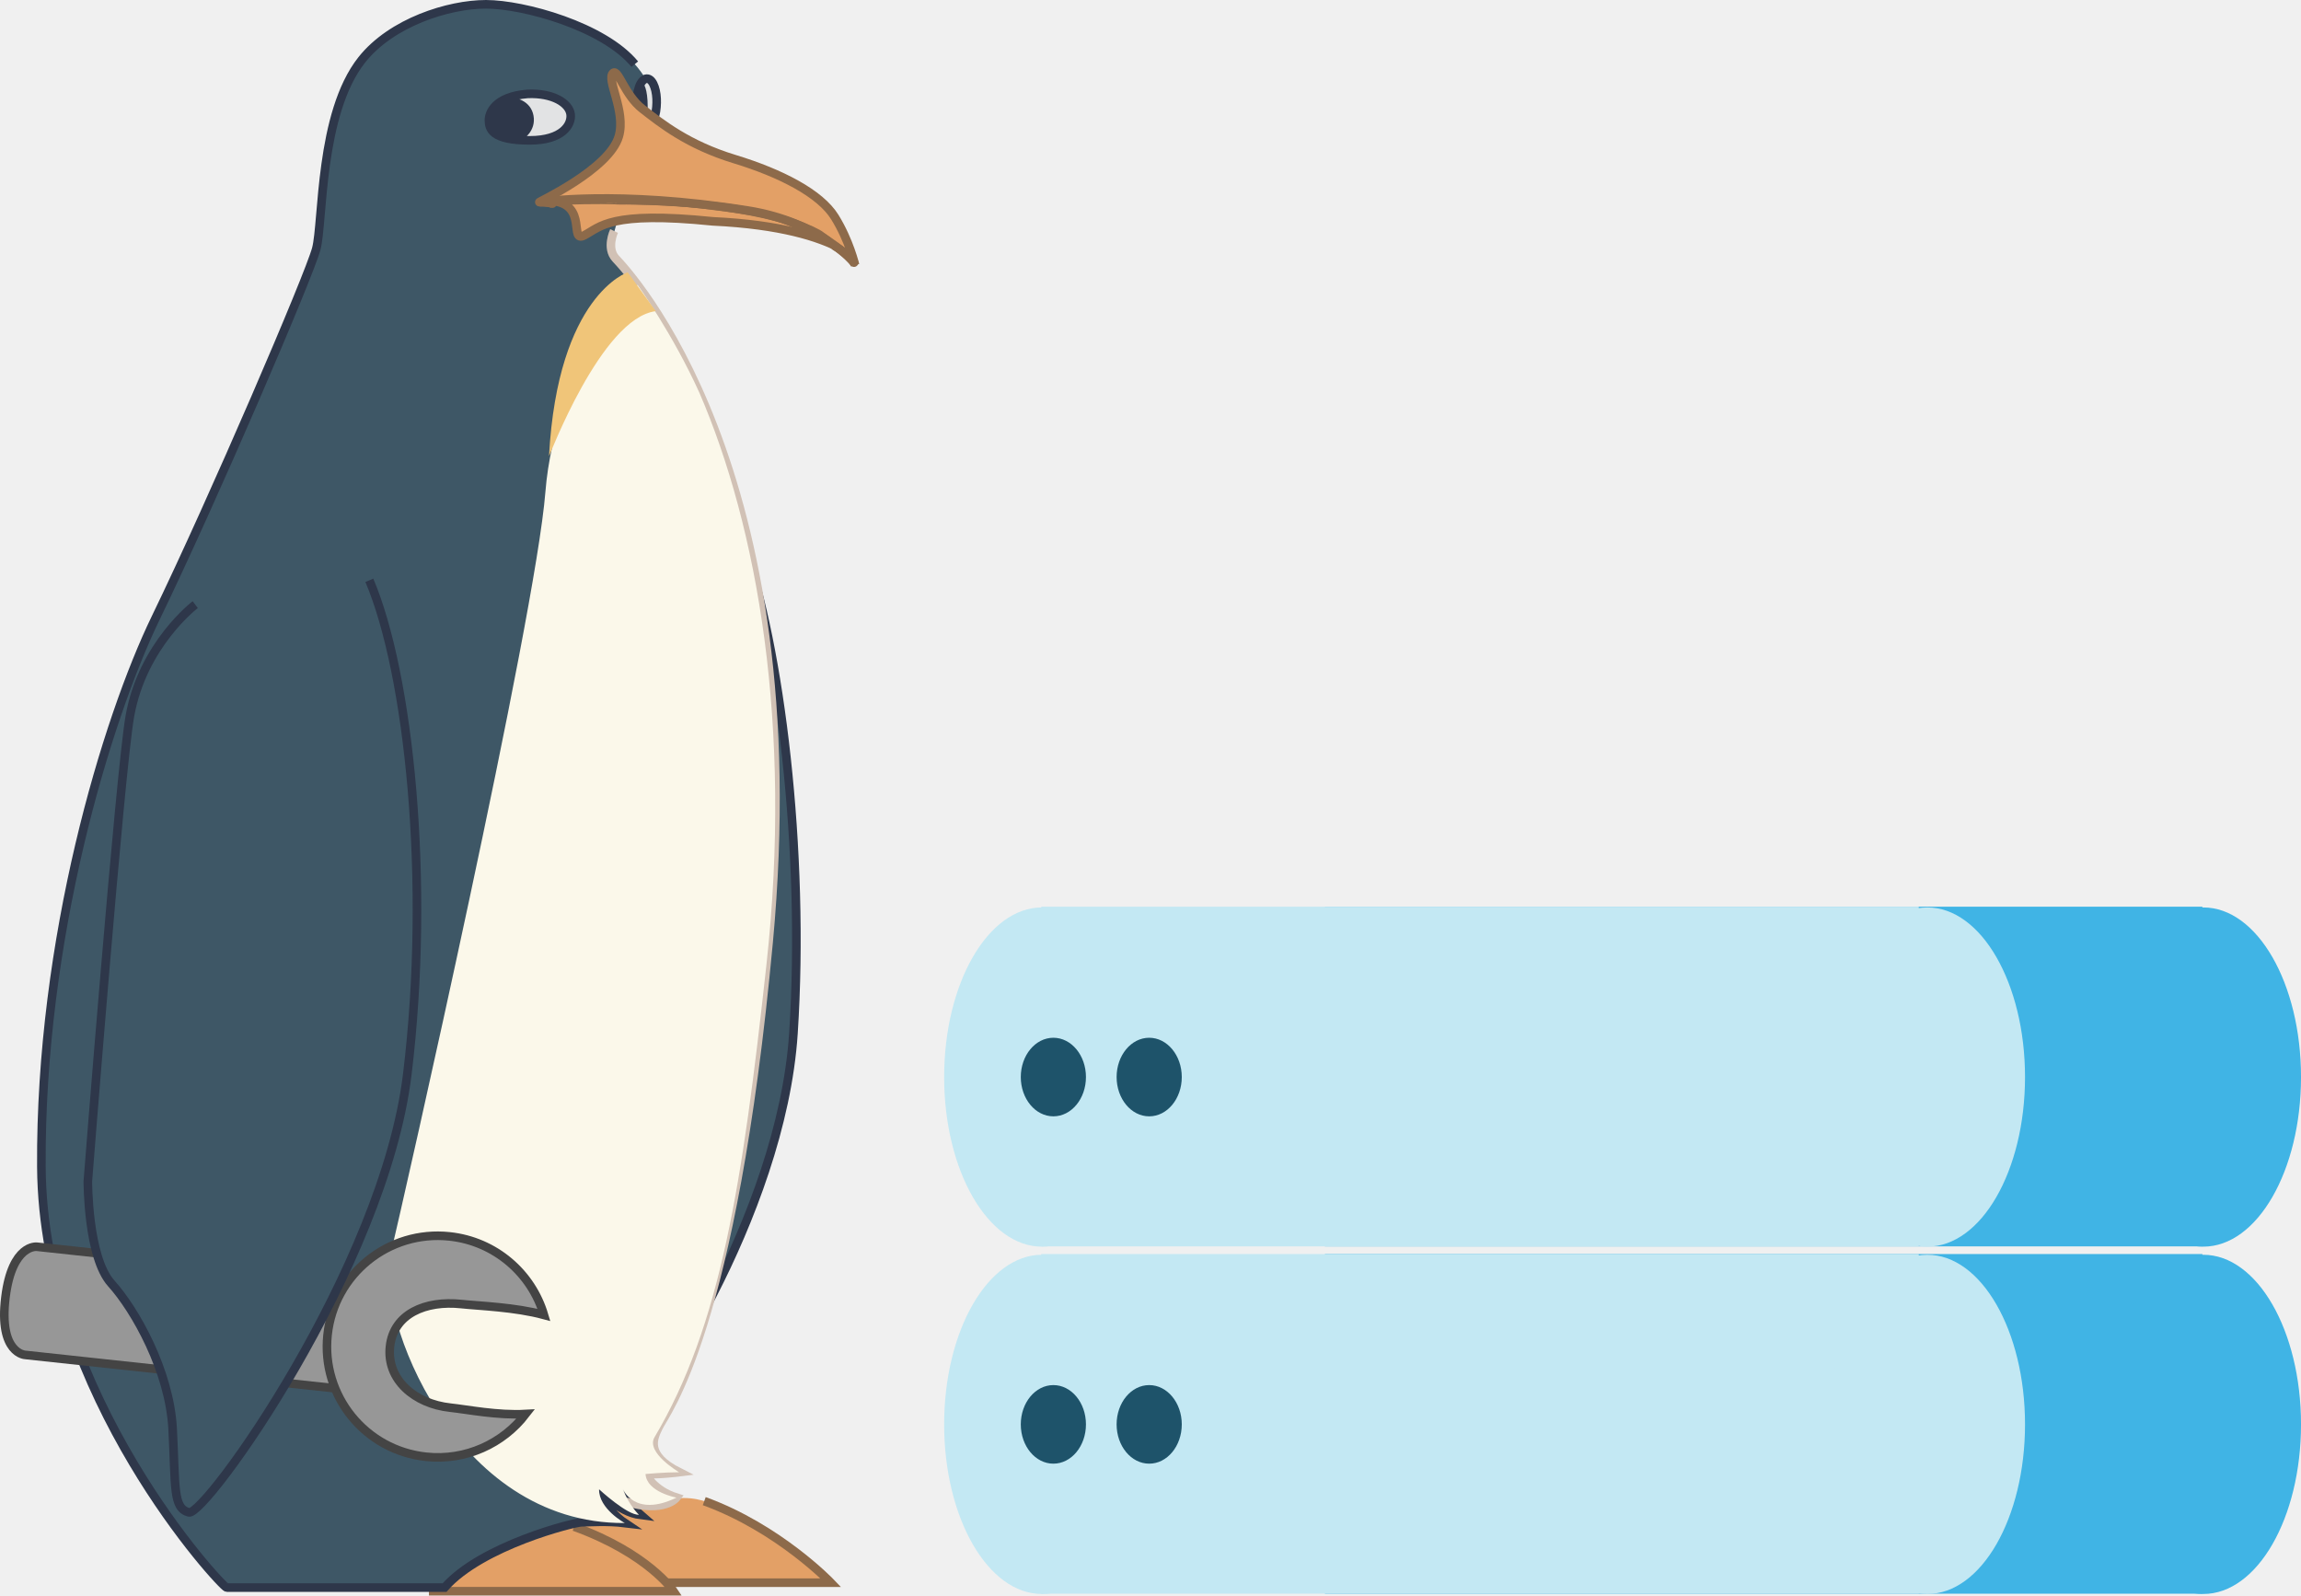
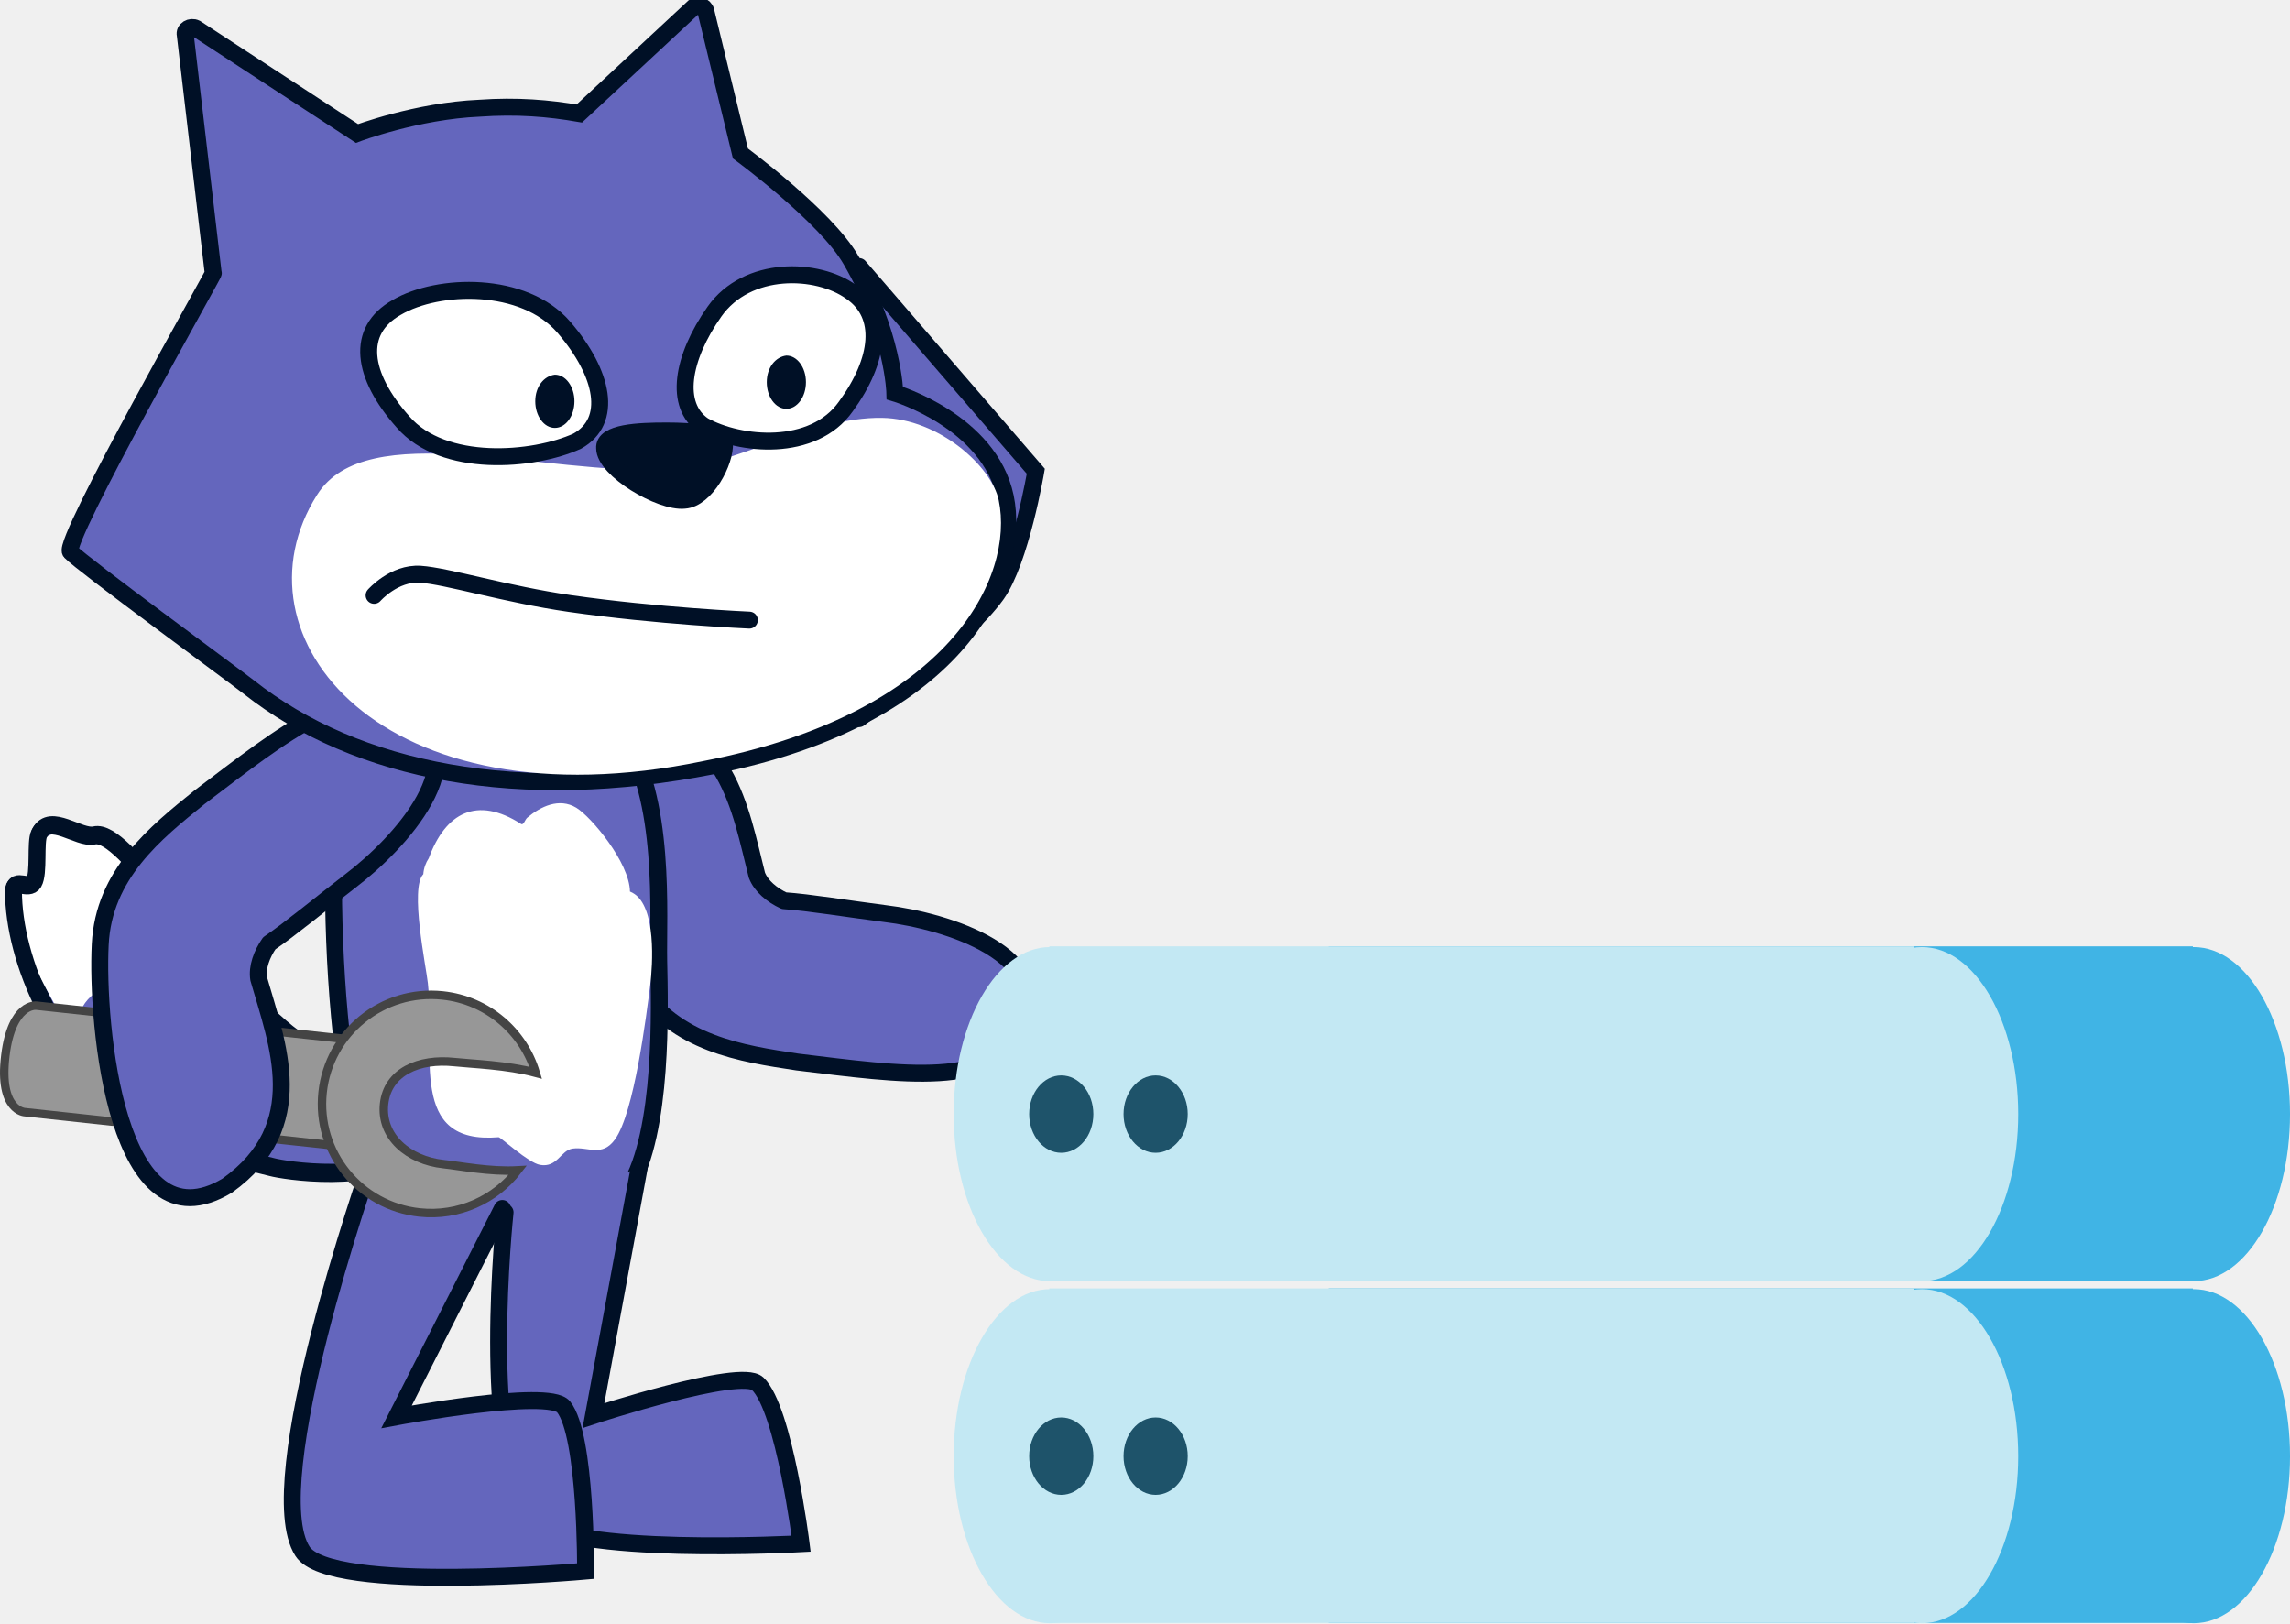
- <svg xmlns="http://www.w3.org/2000/svg" version="1.1" width="133.823" height="92.792" viewBox="0,0,133.823,92.792">
-   <g transform="translate(-172.9634,-133.5234)">
-     <g data-paper-data="{&quot;isPaintingLayer&quot;:true}" stroke-linejoin="miter" stroke-miterlimit="10" stroke-dasharray="" stroke-dashoffset="0" style="mix-blend-mode: normal">
-       <g data-paper-data="{&quot;index&quot;:null}" stroke-width="0.5" stroke-linecap="butt">
-         <path d="M201.194,225.499c3.688,-6.624 9.371,-4.651 9.371,-4.651c5.927,1.571 9.73,4.651 9.73,4.651h-19.1" fill="#e3a066" fill-rule="nonzero" stroke="none" />
-         <path d="M210.221,220.755c5.927,1.571 10.074,4.744 10.074,4.744h-19.459" fill="none" fill-rule="evenodd" stroke="#8d6a4a" />
-       </g>
-       <g data-paper-data="{&quot;index&quot;:null}" stroke-width="0.5" stroke-linecap="butt">
-         <path d="M207.323,225.57c2.696,-6.624 6.85,-4.651 6.85,-4.651c4.333,1.571 7.112,4.651 7.112,4.651h-13.962" fill="#e3a066" fill-rule="nonzero" stroke="none" />
-         <path d="M213.921,220.826c4.333,1.571 7.364,4.744 7.364,4.744h-14.225" fill="none" fill-rule="evenodd" stroke="#8d6a4a" />
-       </g>
-       <g data-paper-data="{&quot;index&quot;:null}" stroke-width="0.5" stroke-linecap="butt">
-         <path d="M216.206,165.22c2.09,5.752 3.598,17.756 2.902,28.41c-0.696,10.654 -8.676,22.485 -9.453,22.039c-0.777,-0.446 -0.684,-1.574 -0.957,-4.907c-0.272,-3.333 -2.056,-7.219 -3.247,-9.005c-1.191,-1.786 -1.348,-6.077 -1.348,-6.077c0,0 0.629,-22.775 0.978,-25.786c0.449,-3.878 2.871,-5.476 2.871,-5.476" fill="#3e5766" fill-rule="nonzero" stroke="none" />
-         <path d="M216.206,165.22c2.09,5.752 3.598,17.756 2.902,28.41c-0.696,10.654 -8.676,22.485 -9.453,22.039c-0.777,-0.446 -0.684,-1.574 -0.957,-4.907c-0.272,-3.333 -2.056,-7.219 -3.247,-9.005c-1.191,-1.786 -1.348,-6.077 -1.348,-6.077c0,0 0.629,-22.775 0.978,-25.786c0.449,-3.878 2.871,-5.476 2.871,-5.476" fill="none" fill-rule="evenodd" stroke="#2e374a" />
-       </g>
-       <g data-paper-data="{&quot;index&quot;:null}" stroke-width="0.5" stroke-linecap="butt">
-         <path d="M198.175,226.065c3.105,-3.164 8.182,-3.754 8.182,-3.754c4.333,1.571 5.78,3.754 5.78,3.754h-13.962" fill="#e3a066" fill-rule="nonzero" stroke="none" />
-         <path d="M206.356,222.311c4.333,1.571 5.78,3.754 5.78,3.754h-14.225" fill="none" fill-rule="evenodd" stroke="#8d6a4a" />
-       </g>
-       <path d="M209.881,137.254c0.229,0.259 0.424,0.521 0.588,0.786c0.077,0.298 0.217,0.57 0.405,0.802c1.356,3.416 -1.721,6.892 -1.721,6.892c0,0 -1.469,2.816 0.319,3.625c-0.233,13.473 -1.421,41.428 -1.43,41.898c-0.013,0.675 0.972,28.183 1.109,28.711c0.227,0.874 1.08,1.667 1.08,1.667c-1.36,-0.169 -2.426,-1.498 -2.426,-1.498c0.313,1.181 1.494,1.962 1.494,1.962c-1.026,-0.124 -2.056,-0.046 -2.517,-0.043c-0.419,0.002 -5.816,1.35 -7.961,3.797h-12.672c-0.252,0 -10.695,-11.222 -10.778,-24.47c-0.083,-13.248 3.783,-26.011 6.652,-31.929c3.331,-6.873 8.93,-19.915 9.337,-21.465c0.407,-1.55 0.164,-7.855 2.648,-10.988c1.725,-2.177 5.041,-3.227 7.223,-3.227c2.182,0 6.769,1.354 8.651,3.481z" data-paper-data="{&quot;index&quot;:null}" fill="#3e5766" fill-rule="nonzero" stroke="none" stroke-width="0.5" stroke-linecap="butt" />
-       <path d="M209.15,219.968c0.172,0.888 1.08,1.667 1.08,1.667c-1.36,-0.169 -2.426,-1.498 -2.426,-1.498c0.313,1.181 1.494,1.962 1.494,1.962c-1.026,-0.124 -2.056,-0.046 -2.517,-0.043c-0.419,0.002 -5.816,1.35 -7.961,3.797h-12.672c-0.252,0 -10.695,-11.222 -10.778,-24.47c-0.082,-13.248 3.784,-26.011 6.652,-31.929c3.332,-6.873 8.93,-19.915 9.337,-21.465c0.407,-1.55 0.165,-7.855 2.648,-10.988c1.726,-2.177 5.041,-3.227 7.223,-3.227c2.182,0 6.847,1.287 8.651,3.481" data-paper-data="{&quot;index&quot;:null}" fill="none" fill-rule="evenodd" stroke="#2e374a" stroke-width="0.5" stroke-linecap="butt" />
-       <g data-paper-data="{&quot;index&quot;:null}" stroke-width="0.5" stroke-linecap="butt">
-         <path d="M208.678,146.958c0,0 -0.472,0.993 0.095,1.603c0.706,0.759 11.469,12.037 8.892,39.743c-2.113,22.698 -5.965,27.307 -6.407,28.24c-0.294,0.621 -0.803,1.588 1.202,2.6c0,0 -1.252,0.156 -1.955,0.103c0,0 0.456,0.951 1.801,1.374c0,0 -0.689,0.914 -2.942,0.239" fill="none" fill-rule="evenodd" stroke="#d1c1b5" />
-         <g fill-rule="nonzero" stroke="none">
-           <path d="M210.043,150.091c0,0 2.056,2.863 3.596,6.275c3.376,7.805 5.42,19.386 3.901,33.247c-1.401,12.784 -2.65,20.988 -6.51,27.495c-0.529,0.892 1.431,2.037 1.431,2.037c-0.839,0 -1.955,0.103 -1.955,0.103c0.063,1.055 1.801,1.374 1.801,1.374c-2.435,1.182 -3.117,-0.494 -3.117,-0.494c0.38,0.981 0.933,1.489 0.933,1.489c-0.673,0.042 -2.318,-1.48 -2.318,-1.48c-0.022,1.139 1.494,1.962 1.494,1.962c-9.978,0.065 -14.455,-12.109 -13.634,-15.568c0.821,-3.459 8.427,-36.959 9.017,-44.384c0.59,-7.426 5.361,-12.056 5.361,-12.056" fill="#fbf8ea" />
-           <path d="M204.893,160.043c0.515,-9.372 4.578,-10.684 4.578,-10.684l1.63,2.259c-3.185,0.412 -6.214,8.538 -6.208,8.425" fill="#f0c579" />
+ <svg xmlns="http://www.w3.org/2000/svg" version="1.1" width="135.231" height="95.859" viewBox="0,0,135.231,95.859">
+   <g transform="translate(-172.2593,-131.9021)">
+     <g data-paper-data="{&quot;isPaintingLayer&quot;:true}" stroke-miterlimit="10" stroke-dasharray="" stroke-dashoffset="0" style="mix-blend-mode: normal">
+       <g>
+         <path d="M216.959,183.593c0.247,0.642 0.894,1.172 1.598,1.5c1.505,0.103 3.791,0.482 5.982,0.764c3.62,0.437 10.172,2.434 8.068,6.799c-1.625,3.55 -7.036,2.719 -13.266,1.962c-3.296,-0.498 -7.182,-1.077 -9.444,-4.556c-2.566,-3.92 -8.339,-16.19 -0.698,-16.077c6.04,0.562 6.774,5.739 7.759,9.608z" data-paper-data="{&quot;index&quot;:null}" fill="#6466bd" fill-rule="evenodd" stroke="#001026" stroke-width="1" stroke-linecap="round" stroke-linejoin="round" />
+         <g fill-rule="evenodd" stroke-width="1">
+           <path d="M197.784,196.195c0.524,0.469 1.626,1.505 -0.9,3.585c-2.526,2.08 -7.903,1.179 -8.51,1.013c-2.371,-0.568 -5.253,-1.356 -8.147,-3.29c-4.538,-2.999 -7.129,-8.972 -7.119,-13.076c0.002,-0.741 0.897,0.04 1.2,-0.477c0.328,-0.558 0.073,-2.402 0.317,-2.888c0.599,-1.194 2.34,0.341 3.217,0.139c1.831,-0.444 6.177,7.207 11.026,11.375c3.936,3.383 8.67,3.38 8.915,3.621z" fill="#6466bd" stroke="#001026" stroke-linecap="round" stroke-linejoin="round" />
+           <path d="M185.813,190.287c0,0 -5.492,-0.863 -7.437,-0.01c-1.559,0.633 -1.712,2.384 -1.706,2.957c-0.716,-1.256 -3.515,-5.565 -3.546,-8.426c-0.009,-0.792 1.073,-0.059 1.34,-0.622c0.345,-0.727 0.005,-2.176 0.511,-2.813c0.516,-0.651 2.747,0.183 3.348,0.168c1.6,0.112 7.491,8.746 7.491,8.746z" fill="#ffffff" stroke="none" stroke-linecap="butt" stroke-linejoin="miter" />
+           <path d="M197.732,196.273c0.524,0.469 1.626,1.505 -0.9,3.585c-2.526,2.08 -7.903,1.179 -8.51,1.013c-2.371,-0.568 -5.253,-1.356 -8.147,-3.29c-4.538,-2.999 -7.129,-8.972 -7.119,-13.076c0.002,-0.741 0.897,0.04 1.2,-0.477c0.328,-0.558 0.073,-2.402 0.317,-2.888c0.599,-1.194 2.34,0.341 3.217,0.139c1.831,-0.444 6.177,7.207 11.026,11.375c3.936,3.383 8.67,3.38 8.915,3.621z" fill="none" stroke="#001026" stroke-linecap="round" stroke-linejoin="round" />
+         </g>
+         <g fill-rule="nonzero" stroke-width="1" stroke-linejoin="miter">
+           <path d="M209.004,175.253c2.611,3.699 2.1,10.767 2.155,13.429c0.056,2.707 0.271,10.032 -1.752,13.384c-1.794,2.973 -13.062,2.502 -14.967,-0.501c-2.751,-4.335 -3.246,-24.162 -1.349,-27.125c1.657,-2.589 13.537,-2.553 15.913,0.812z" fill="#6466bd" stroke="#001026" stroke-linecap="round" />
+           <path d="M209.621,184.632c1.426,0.775 1.174,4.323 1.041,5.388c-0.237,1.899 -0.956,7.601 -2.083,9.166c-0.771,1.07 -1.583,0.42 -2.499,0.545c-0.712,0.097 -0.901,1.142 -1.929,0.963c-0.698,-0.121 -2.328,-1.643 -2.447,-1.633c-5.372,0.449 -3.73,-4.846 -4.178,-9.097c-0.104,-0.981 -1.078,-5.621 -0.269,-6.437c0.025,-0.348 0.141,-0.671 0.324,-0.946c0.981,-2.677 2.839,-3.694 5.452,-2.019c0.145,0.093 0.229,-0.258 0.361,-0.37c0.784,-0.662 1.885,-1.197 2.894,-0.591c0.862,0.517 3.143,3.223 3.173,4.952c0.054,0.023 0.108,0.048 0.161,0.077z" fill="#ffffff" stroke="none" stroke-linecap="butt" />
+         </g>
+         <path d="M210.001,200.89l-2.696,14.61c0,0 8.691,-2.849 9.699,-1.882c1.573,1.509 2.563,9.448 2.563,9.448c0,0 -13.965,0.77 -15.922,-1.522c-3.096,-3.626 -1.559,-18.046 -1.559,-18.046" fill="#6466bd" fill-rule="nonzero" stroke="#001026" stroke-width="1" stroke-linecap="round" stroke-linejoin="miter" />
+         <path d="M201.923,203.269l-6.245,12.303c0,0 8.99,-1.682 9.862,-0.591c1.361,1.702 1.299,9.703 1.299,9.703c0,0 -15.076,1.363 -16.714,-1.166c-2.593,-4.001 3.957,-22.704 3.957,-22.704" fill="#6466bd" fill-rule="nonzero" stroke="#001026" stroke-width="1" stroke-linecap="round" stroke-linejoin="miter" />
+         <g fill="#979797" fill-rule="nonzero" stroke="#444444" stroke-width="0.5" stroke-linecap="butt" stroke-linejoin="miter">
+           <path d="M174.404,191.291l20.323,2.189l-0.669,6.292l-20.323,-2.189c0,0 -1.565,-0.053 -1.158,-3.355c0.384,-3.114 1.827,-2.937 1.827,-2.937z" />
+           <path d="M198.399,190.688c2.664,0.283 4.775,2.151 5.496,4.567c-1.695,-0.456 -3.742,-0.519 -4.806,-0.632c-2.076,-0.221 -3.946,0.563 -4.15,2.48c-0.204,1.917 1.433,3.325 3.51,3.546c0.979,0.104 2.742,0.462 4.384,0.369c-1.322,1.721 -3.481,2.733 -5.796,2.487c-3.539,-0.376 -6.104,-3.55 -5.727,-7.09c0.376,-3.539 3.55,-6.104 7.09,-5.727z" />
+         </g>
+         <path d="M187.537,189.709c1.1,3.838 3.075,8.679 -1.858,12.209c-6.543,3.949 -7.741,-9.558 -7.501,-14.237c0.2,-4.145 3.264,-6.604 5.86,-8.695c4.999,-3.793 9.253,-7.239 12.446,-4.992c4.017,2.71 -0.636,7.736 -3.542,9.939c-1.75,1.348 -3.533,2.827 -4.781,3.675c-0.443,0.638 -0.735,1.422 -0.624,2.101z" fill="#6466bd" fill-rule="evenodd" stroke="#001026" stroke-width="1" stroke-linecap="round" stroke-linejoin="round" />
+         <g stroke-width="1">
+           <g stroke-linejoin="miter">
+             <path d="M222.991,147.644l10.436,12.088c0,0 -0.898,5.292 -2.316,7.278c-1.911,2.676 -8.12,7.332 -8.12,7.332" fill="#6466bd" fill-rule="nonzero" stroke="#001026" stroke-linecap="round" />
+             <path d="M213.232,132.318c0.236,-0.157 0.629,-0.079 0.708,0.236l2.044,8.412c0,0 5.032,3.695 6.525,6.289c2.516,4.324 2.594,7.862 2.594,7.862c0,0 5.582,1.651 6.525,6.132c0.943,4.481 -2.516,12.972 -17.296,15.881c-11.355,2.235 -20.994,0.386 -27.382,-4.655c-0.808,-0.638 -9.828,-7.245 -10.529,-7.983c-0.535,-0.564 8.706,-16.821 8.429,-16.451l-1.651,-14.073c-0.079,-0.314 0.314,-0.55 0.629,-0.393l9.513,6.211c0,0 3.538,-1.337 7.233,-1.494c2.201,-0.157 4.088,0 5.896,0.314z" fill="#6466bd" fill-rule="evenodd" stroke="#001026" stroke-linecap="butt" />
+             <path d="M231.236,161.44c0.943,4.481 -2.83,12.579 -17.453,15.409c-19.026,3.931 -28.067,-7.39 -22.799,-15.724c2.908,-4.644 13.191,-1.165 20.888,-1.481c3.461,-0.142 8.295,-3.135 12.478,-3.066c3.365,0.056 6.466,2.864 6.887,4.862z" fill="#ffffff" fill-rule="evenodd" stroke="none" stroke-linecap="butt" />
+           </g>
+           <path d="M205.555,151.224c2.364,2.743 2.92,5.545 0.793,6.73c-2.6,1.185 -7.924,1.611 -10.288,-1.133c-2.443,-2.743 -2.815,-5.393 -0.372,-6.765c2.443,-1.434 7.503,-1.575 9.867,1.168z" fill="#ffffff" fill-rule="evenodd" stroke="#001026" stroke-linecap="round" stroke-linejoin="round" />
+           <path d="M222.517,149.136c1.997,1.372 1.693,4.022 -0.304,6.765c-1.933,2.743 -6.284,2.317 -8.41,1.133c-1.739,-1.185 -1.285,-3.987 0.648,-6.73c1.933,-2.743 6.069,-2.602 8.066,-1.168z" fill="#ffffff" fill-rule="evenodd" stroke="#001026" stroke-linecap="round" stroke-linejoin="round" />
+           <path d="M217.539,154.473c0,-0.865 0.514,-1.494 1.157,-1.572c0.643,0 1.157,0.708 1.157,1.572c0,0.865 -0.514,1.572 -1.157,1.572c-0.643,0 -1.157,-0.708 -1.157,-1.572" fill="#001026" fill-rule="evenodd" stroke="none" stroke-linecap="butt" stroke-linejoin="miter" />
+           <path d="M211.581,157.352c1.651,0 3.381,0.157 3.459,0.708c0.079,1.101 -1.101,3.302 -2.359,3.381c-1.415,0.157 -4.717,-1.808 -4.717,-3.066c-0.079,-0.943 2.044,-1.022 3.616,-1.022z" fill="#001026" fill-rule="evenodd" stroke="#001026" stroke-linecap="round" stroke-linejoin="round" />
+           <path d="M194.352,167.059c0,0 1.174,-1.348 2.732,-1.245c1.564,0.103 5.064,1.186 8.816,1.727c5.154,0.743 10.611,0.982 10.611,0.982" fill="none" fill-rule="nonzero" stroke="#001026" stroke-linecap="round" stroke-linejoin="miter" />
+           <path d="M203.868,155.6c0,-0.865 0.514,-1.494 1.157,-1.572c0.643,0 1.157,0.708 1.157,1.572c0,0.865 -0.514,1.572 -1.157,1.572c-0.643,0 -1.157,-0.708 -1.157,-1.572" fill="#001026" fill-rule="evenodd" stroke="none" stroke-linecap="butt" stroke-linejoin="miter" />
        </g>
      </g>
-       <g data-paper-data="{&quot;index&quot;:null}" stroke-linecap="butt">
-         <path d="M211.153,139.221c0.027,0.592 -0.091,1.517 -0.563,1.544c-0.553,0.032 -0.597,-0.654 -0.607,-1.13c-0.008,-0.393 0.051,-1.389 0.531,-1.574c0.362,-0.084 0.608,0.5 0.638,1.16" fill="#e2e3e4" fill-rule="nonzero" stroke="none" stroke-width="1" />
-         <path d="M210.493,140.751c-0.03,0.065 -0.216,-0.029 -0.216,-0.029c0,0 -0.234,-0.26 -0.29,-0.871c-0.057,-0.611 0.117,-1.18 0.117,-1.18c0,0 0.064,-0.3 0.149,-0.337c0.085,-0.037 0.315,0.147 0.369,1.039c0.053,0.895 -0.128,1.377 -0.128,1.377" fill="#2e374a" fill-rule="nonzero" stroke="none" stroke-width="1" />
-         <path d="M210.59,140.808c-0.553,0.032 -0.597,-0.654 -0.607,-1.13c-0.008,-0.393 0.051,-1.389 0.531,-1.574c0.362,-0.084 0.608,0.5 0.638,1.16c0.027,0.592 -0.091,1.517 -0.563,1.544z" fill="none" fill-rule="evenodd" stroke="#2e374a" stroke-width="0.5" />
+       <g fill-rule="nonzero" stroke="none" stroke-width="0" stroke-linecap="butt" stroke-linejoin="miter">
+         <g>
+           <path d="M250.722,227.744v-19.755h51.033v19.755z" fill="#40b4e5" />
+           <path d="M234.226,227.744v-19.755h51.033v19.755z" fill="#c3e8f3" />
+           <path d="M307.491,217.896c0,5.448 -2.545,9.864 -5.684,9.864c-3.139,0 -5.684,-4.416 -5.684,-9.864c0,-5.448 2.545,-9.864 5.684,-9.864c3.139,0 5.684,4.416 5.684,9.864z" fill="#40b4e5" />
+           <path d="M239.946,217.896c0,5.448 -2.545,9.864 -5.684,9.864c-3.139,0 -5.684,-4.416 -5.684,-9.864c0,-5.448 2.545,-9.864 5.684,-9.864c3.139,0 5.684,4.416 5.684,9.864z" fill="#c3e8f3" />
+           <path d="M291.441,217.896c0,5.448 -2.545,9.864 -5.684,9.864c-3.139,0 -5.684,-4.416 -5.684,-9.864c0,-5.448 2.545,-9.864 5.684,-9.864c3.139,0 5.684,4.416 5.684,9.864z" fill="#c3e8f3" />
+         </g>
+         <path d="M236.825,217.896c0,1.262 -0.848,2.285 -1.895,2.285c-1.046,0 -1.895,-1.023 -1.895,-2.285c0,-1.262 0.848,-2.285 1.895,-2.285c1.046,0 1.895,1.023 1.895,2.285z" fill="#1e536a" />
+         <path d="M242.398,217.896c0,1.262 -0.848,2.285 -1.895,2.285c-1.046,0 -1.895,-1.023 -1.895,-2.285c0,-1.262 0.848,-2.285 1.895,-2.285c1.046,0 1.895,1.023 1.895,2.285z" fill="#1e536a" />
      </g>
-       <g data-paper-data="{&quot;index&quot;:null}" stroke-linecap="butt">
-         <path d="M206.15,140.135c0.07,0.593 -0.469,1.508 -2.377,1.508c-2.235,0 -2.365,-0.687 -2.373,-1.163c-0.007,-0.393 0.297,-1.383 2.25,-1.539c1.468,-0.063 2.422,0.534 2.5,1.194" fill="#e2e3e4" fill-rule="nonzero" stroke="none" stroke-width="1" />
-         <path d="M203.384,141.623c-0.123,0.063 -0.87,-0.041 -0.87,-0.041c0,0 -0.927,-0.273 -1.115,-0.886c-0.188,-0.613 0.552,-1.171 0.552,-1.171c0,0 0.278,-0.296 0.623,-0.327c0.346,-0.032 1.262,0.165 1.419,1.058c0.156,0.896 -0.61,1.367 -0.61,1.367" fill="#2e374a" fill-rule="nonzero" stroke="none" stroke-width="1" />
-         <path d="M203.773,141.686c-2.235,0 -2.365,-0.687 -2.373,-1.163c-0.007,-0.393 0.297,-1.383 2.25,-1.539c1.468,-0.063 2.422,0.534 2.5,1.194c0.07,0.593 -0.469,1.508 -2.377,1.508z" fill="none" fill-rule="evenodd" stroke="#2e374a" stroke-width="0.5" />
-       </g>
-       <g stroke-width="0.5">
-         <g data-paper-data="{&quot;index&quot;:null}" stroke-linecap="butt">
-           <path d="M206.94,147.212c-0.898,0.469 0.235,-1.792 -1.849,-2c1.454,-0.06 2.901,-0.065 4.337,-0.155c0.149,-0.009 0.339,-0.04 0.546,-0.078c0.086,-0.001 0.171,-0.008 0.254,-0.022c0.358,-0.021 0.722,-0.071 1.106,-0.019c0.31,0.043 3.212,0.389 4.121,0.59c1.879,0.414 4.183,0.786 5.862,2.039c0.177,0.132 0.364,0.27 0.549,0.415c-1.251,-0.673 -3.493,-1.4 -7.452,-1.587c-5.993,-0.613 -6.533,0.324 -7.475,0.816z" fill="#e3a066" fill-rule="nonzero" stroke="none" />
-           <path d="M207.484,145.183c0.153,-0.017 0.328,-0.037 0.523,-0.06c0.475,-0.016 0.948,-0.037 1.421,-0.066c0.05,-0.003 0.105,-0.009 0.163,-0.016c1.281,0.015 2.879,0.08 4.526,0.264c0.55,0.079 1.046,0.159 1.338,0.223c1.879,0.414 4.183,0.786 5.862,2.039c0.095,0.071 0.192,0.143 0.29,0.217c-0.285,-0.144 -0.606,-0.293 -0.95,-0.477c-0.361,-0.171 -0.759,-0.336 -1.186,-0.491c-0.429,-0.148 -0.885,-0.292 -1.361,-0.417c-0.953,-0.251 -1.984,-0.446 -3.018,-0.591c-2.07,-0.293 -4.153,-0.378 -5.71,-0.389c-0.389,0.015 -0.747,-0.012 -1.065,-0.04c-0.318,-0.02 -0.595,-0.036 -0.823,-0.05c-0.228,-0.012 -0.408,-0.021 -0.531,-0.027c-0.121,-0.006 -0.187,-0.003 -0.187,-0.003z" fill="#8d6a4a" fill-rule="nonzero" stroke="none" />
-           <path d="M215.594,145.545c3.552,0.402 6.273,2.438 6.273,2.438c-1.251,-0.673 -3.493,-1.4 -7.452,-1.587c-5.993,-0.613 -6.533,0.324 -7.475,0.816c-0.898,0.469 0.235,-1.792 -1.849,-2c0,0 4.928,-0.298 10.503,0.333z" fill="none" fill-rule="evenodd" stroke="#8d6a4a" />
+       <g fill-rule="nonzero" stroke="none" stroke-width="0" stroke-linecap="butt" stroke-linejoin="miter">
+         <g>
+           <path d="M250.722,207.544v-19.755h51.033v19.755z" fill="#40b4e5" />
+           <path d="M234.226,207.544v-19.755h51.033v19.755z" fill="#c3e8f3" />
+           <path d="M307.491,197.696c0,5.448 -2.545,9.864 -5.684,9.864c-3.139,0 -5.684,-4.416 -5.684,-9.864c0,-5.448 2.545,-9.864 5.684,-9.864c3.139,0 5.684,4.416 5.684,9.864z" fill="#40b4e5" />
+           <path d="M239.946,197.696c0,5.448 -2.545,9.864 -5.684,9.864c-3.139,0 -5.684,-4.416 -5.684,-9.864c0,-5.448 2.545,-9.864 5.684,-9.864c3.139,0 5.684,4.416 5.684,9.864z" fill="#c3e8f3" />
+           <path d="M291.441,197.696c0,5.448 -2.545,9.864 -5.684,9.864c-3.139,0 -5.684,-4.416 -5.684,-9.864c0,-5.448 2.545,-9.864 5.684,-9.864c3.139,0 5.684,4.416 5.684,9.864z" fill="#c3e8f3" />
        </g>
-         <path d="M212.616,142.823c0,0 2.906,0.047 4.83,1.459c1.515,1.112 4.352,3.651 4.352,3.651" data-paper-data="{&quot;index&quot;:null}" fill="none" fill-rule="nonzero" stroke="#8d6a4a" stroke-linecap="round" />
-         <g data-paper-data="{&quot;index&quot;:null}">
-           <path d="M206.955,143.722c0.721,-0.597 1.998,-2.269 1.998,-2.269c0.43,-1.474 -0.766,-3.334 -0.325,-3.688c0.294,-0.236 0.665,1.29 1.696,2.09c1.104,0.857 2.647,2.095 5.359,2.921c2.712,0.826 4.984,2.006 5.829,3.37c0.846,1.364 1.179,2.785 1.179,2.785c0,0 -0.212,-0.538 -1.233,-1.132c-0.413,-0.369 -0.965,-0.658 -1.564,-0.887c-0.601,-0.423 -1.62,-0.616 -2.17,-0.801c-2.095,-0.705 -4.349,-0.703 -6.533,-0.984c-0.132,-0.017 -0.267,-0.012 -0.404,0.002c-0.224,-0.03 -0.452,0.02 -0.679,0.087c-0.11,0.008 -0.219,0.008 -0.326,-0.007l-0.007,-0.007c-0.083,0.009 -0.186,0.023 -0.301,0.044c-0.272,-0.028 -0.539,0.013 -0.787,0.109c-1.378,-0.165 -2.324,-0.184 -3.593,0.009c-0.203,-0.06 -0.453,-0.092 -0.763,-0.084c0,0 1.815,-0.887 2.624,-1.558z" fill="#e3a066" fill-rule="nonzero" stroke="none" stroke-linecap="butt" />
-           <path d="M221.267,147.641c-0.385,-0.295 -0.862,-0.534 -1.373,-0.729c-0.601,-0.423 -1.62,-0.616 -2.17,-0.801c-2.095,-0.705 -4.349,-0.703 -6.533,-0.984c-0.132,-0.017 -0.267,-0.012 -0.404,0.002c-0.224,-0.03 -0.452,0.02 -0.679,0.087c-0.11,0.008 -0.219,0.008 -0.326,-0.007l-0.007,-0.007c-0.083,0.009 -0.186,0.023 -0.301,0.044c-0.272,-0.028 -0.539,0.013 -0.787,0.109c-0.653,-0.078 -1.21,-0.123 -1.749,-0.129l0.114,-0.021c0.228,-0.031 0.505,-0.069 0.822,-0.112c0.159,-0.019 0.328,-0.04 0.507,-0.061c0.179,-0.018 0.366,-0.005 0.561,-0.013c1.564,-0.023 3.651,0.015 5.721,0.265c1.035,0.124 2.065,0.298 3.017,0.532c0.477,0.117 0.933,0.254 1.362,0.395c0.427,0.15 0.826,0.311 1.188,0.479c0.176,0.096 0.356,0.162 0.511,0.265c0.151,0.108 0.294,0.211 0.428,0.307c0.258,0.213 0.48,0.397 0.644,0.577c0.175,0.164 0.284,0.325 0.365,0.427c0.079,0.103 0.121,0.157 0.121,0.157c0,0 -0.051,-0.045 -0.145,-0.129c-0.094,-0.084 -0.228,-0.211 -0.419,-0.342c-0.129,-0.103 -0.289,-0.204 -0.469,-0.31z" fill="#8d6a4a" fill-rule="nonzero" stroke="none" stroke-linecap="butt" />
-           <path d="M205.094,145.364c-0.203,-0.06 -0.453,-0.092 -0.763,-0.084c-0.088,0.002 4.06,-1.9 4.622,-3.827c0.43,-1.474 -0.766,-3.334 -0.325,-3.688c0.294,-0.236 0.665,1.29 1.696,2.09c1.104,0.857 2.647,2.095 5.359,2.921c2.712,0.826 4.984,2.006 5.829,3.37c0.846,1.364 1.179,2.785 1.179,2.785c0,0 -0.212,-0.538 -1.233,-1.132" fill="none" fill-rule="evenodd" stroke="#8d6a4a" stroke-linecap="butt" />
-           <path d="M205.094,145.364c-0.203,-0.06 -0.453,-0.092 -0.763,-0.084c0,0 4.486,-0.725 12.125,0.487c4.207,0.667 6.178,3.03 6.178,3.03" fill="none" fill-rule="nonzero" stroke="#8d6a4a" stroke-linecap="round" />
-         </g>
-       </g>
-       <g fill="#979797" fill-rule="nonzero" stroke="#444444" stroke-width="0.5" stroke-linecap="butt">
-         <path d="M175.108,206.031l20.323,2.189l-0.669,6.292l-20.323,-2.189c0,0 -1.565,-0.053 -1.158,-3.355c0.384,-3.114 1.827,-2.937 1.827,-2.937z" />
-         <path d="M199.103,205.429c2.664,0.283 4.775,2.151 5.496,4.567c-1.695,-0.456 -3.742,-0.519 -4.806,-0.632c-2.076,-0.221 -3.946,0.563 -4.15,2.48c-0.204,1.917 1.433,3.325 3.51,3.546c0.979,0.104 2.742,0.462 4.384,0.369c-1.322,1.721 -3.481,2.733 -5.796,2.487c-3.539,-0.376 -6.104,-3.55 -5.727,-7.09c0.376,-3.539 3.55,-6.104 7.09,-5.727z" />
-       </g>
-       <g data-paper-data="{&quot;index&quot;:null}" stroke-width="0.5" stroke-linecap="butt">
-         <path d="M194.444,167.273c2.297,5.408 3.577,17.47 2.207,28.731c-1.37,11.26 -11.768,25.728 -12.704,25.476c-0.936,-0.252 -0.767,-1.449 -0.942,-4.838c-0.175,-3.39 -2.184,-6.942 -3.565,-8.473c-1.381,-1.531 -1.368,-5.948 -1.368,-5.948c0,0 1.871,-23.837 2.447,-27.061c0.74,-4.152 3.799,-6.472 3.799,-6.472" fill="#3e5766" fill-rule="nonzero" stroke="none" />
-         <path d="M194.444,167.273c2.297,5.408 3.577,17.47 2.207,28.731c-1.37,11.26 -11.768,25.728 -12.704,25.476c-0.936,-0.252 -0.767,-1.449 -0.942,-4.838c-0.175,-3.39 -2.184,-6.942 -3.565,-8.473c-1.381,-1.531 -1.368,-5.948 -1.368,-5.948c0,0 1.871,-23.837 2.447,-27.061c0.74,-4.152 3.799,-6.472 3.799,-6.472" fill="none" fill-rule="evenodd" stroke="#2e374a" />
-       </g>
-       <g fill-rule="nonzero" stroke="none" stroke-width="0" stroke-linecap="butt">
-         <g>
-           <path d="M250.018,226.21v-19.755h51.033v19.755z" fill="#40b4e5" />
-           <path d="M233.522,226.21v-19.755h51.033v19.755z" fill="#c3e8f3" />
-           <path d="M306.787,216.362c0,5.448 -2.545,9.864 -5.684,9.864c-3.139,0 -5.684,-4.416 -5.684,-9.864c0,-5.448 2.545,-9.864 5.684,-9.864c3.139,0 5.684,4.416 5.684,9.864z" fill="#40b4e5" />
-           <path d="M239.242,216.362c0,5.448 -2.545,9.864 -5.684,9.864c-3.139,0 -5.684,-4.416 -5.684,-9.864c0,-5.448 2.545,-9.864 5.684,-9.864c3.139,0 5.684,4.416 5.684,9.864z" fill="#c3e8f3" />
-           <path d="M290.736,216.362c0,5.448 -2.545,9.864 -5.684,9.864c-3.139,0 -5.684,-4.416 -5.684,-9.864c0,-5.448 2.545,-9.864 5.684,-9.864c3.139,0 5.684,4.416 5.684,9.864z" fill="#c3e8f3" />
-         </g>
-         <path d="M236.121,216.362c0,1.262 -0.848,2.285 -1.895,2.285c-1.046,0 -1.895,-1.023 -1.895,-2.285c0,-1.262 0.848,-2.285 1.895,-2.285c1.046,0 1.895,1.023 1.895,2.285z" fill="#1e536a" />
-         <path d="M241.694,216.362c0,1.262 -0.848,2.285 -1.895,2.285c-1.046,0 -1.895,-1.023 -1.895,-2.285c0,-1.262 0.848,-2.285 1.895,-2.285c1.046,0 1.895,1.023 1.895,2.285z" fill="#1e536a" />
-       </g>
-       <g fill-rule="nonzero" stroke="none" stroke-width="0" stroke-linecap="butt">
-         <g>
-           <path d="M250.018,206.01v-19.755h51.033v19.755z" fill="#40b4e5" />
-           <path d="M233.522,206.01v-19.755h51.033v19.755z" fill="#c3e8f3" />
-           <path d="M306.787,196.162c0,5.448 -2.545,9.864 -5.684,9.864c-3.139,0 -5.684,-4.416 -5.684,-9.864c0,-5.448 2.545,-9.864 5.684,-9.864c3.139,0 5.684,4.416 5.684,9.864z" fill="#40b4e5" />
-           <path d="M239.242,196.162c0,5.448 -2.545,9.864 -5.684,9.864c-3.139,0 -5.684,-4.416 -5.684,-9.864c0,-5.448 2.545,-9.864 5.684,-9.864c3.139,0 5.684,4.416 5.684,9.864z" fill="#c3e8f3" />
-           <path d="M290.736,196.162c0,5.448 -2.545,9.864 -5.684,9.864c-3.139,0 -5.684,-4.416 -5.684,-9.864c0,-5.448 2.545,-9.864 5.684,-9.864c3.139,0 5.684,4.416 5.684,9.864z" fill="#c3e8f3" />
-         </g>
-         <path d="M236.121,196.162c0,1.262 -0.848,2.285 -1.895,2.285c-1.046,0 -1.895,-1.023 -1.895,-2.285c0,-1.262 0.848,-2.285 1.895,-2.285c1.046,0 1.895,1.023 1.895,2.285z" fill="#1e536a" />
-         <path d="M241.694,196.162c0,1.262 -0.848,2.285 -1.895,2.285c-1.046,0 -1.895,-1.023 -1.895,-2.285c0,-1.262 0.848,-2.285 1.895,-2.285c1.046,0 1.895,1.023 1.895,2.285z" fill="#1e536a" />
+         <path d="M236.825,197.696c0,1.262 -0.848,2.285 -1.895,2.285c-1.046,0 -1.895,-1.023 -1.895,-2.285c0,-1.262 0.848,-2.285 1.895,-2.285c1.046,0 1.895,1.023 1.895,2.285z" fill="#1e536a" />
+         <path d="M242.398,197.696c0,1.262 -0.848,2.285 -1.895,2.285c-1.046,0 -1.895,-1.023 -1.895,-2.285c0,-1.262 0.848,-2.285 1.895,-2.285c1.046,0 1.895,1.023 1.895,2.285z" fill="#1e536a" />
      </g>
    </g>
  </g>
</svg>
